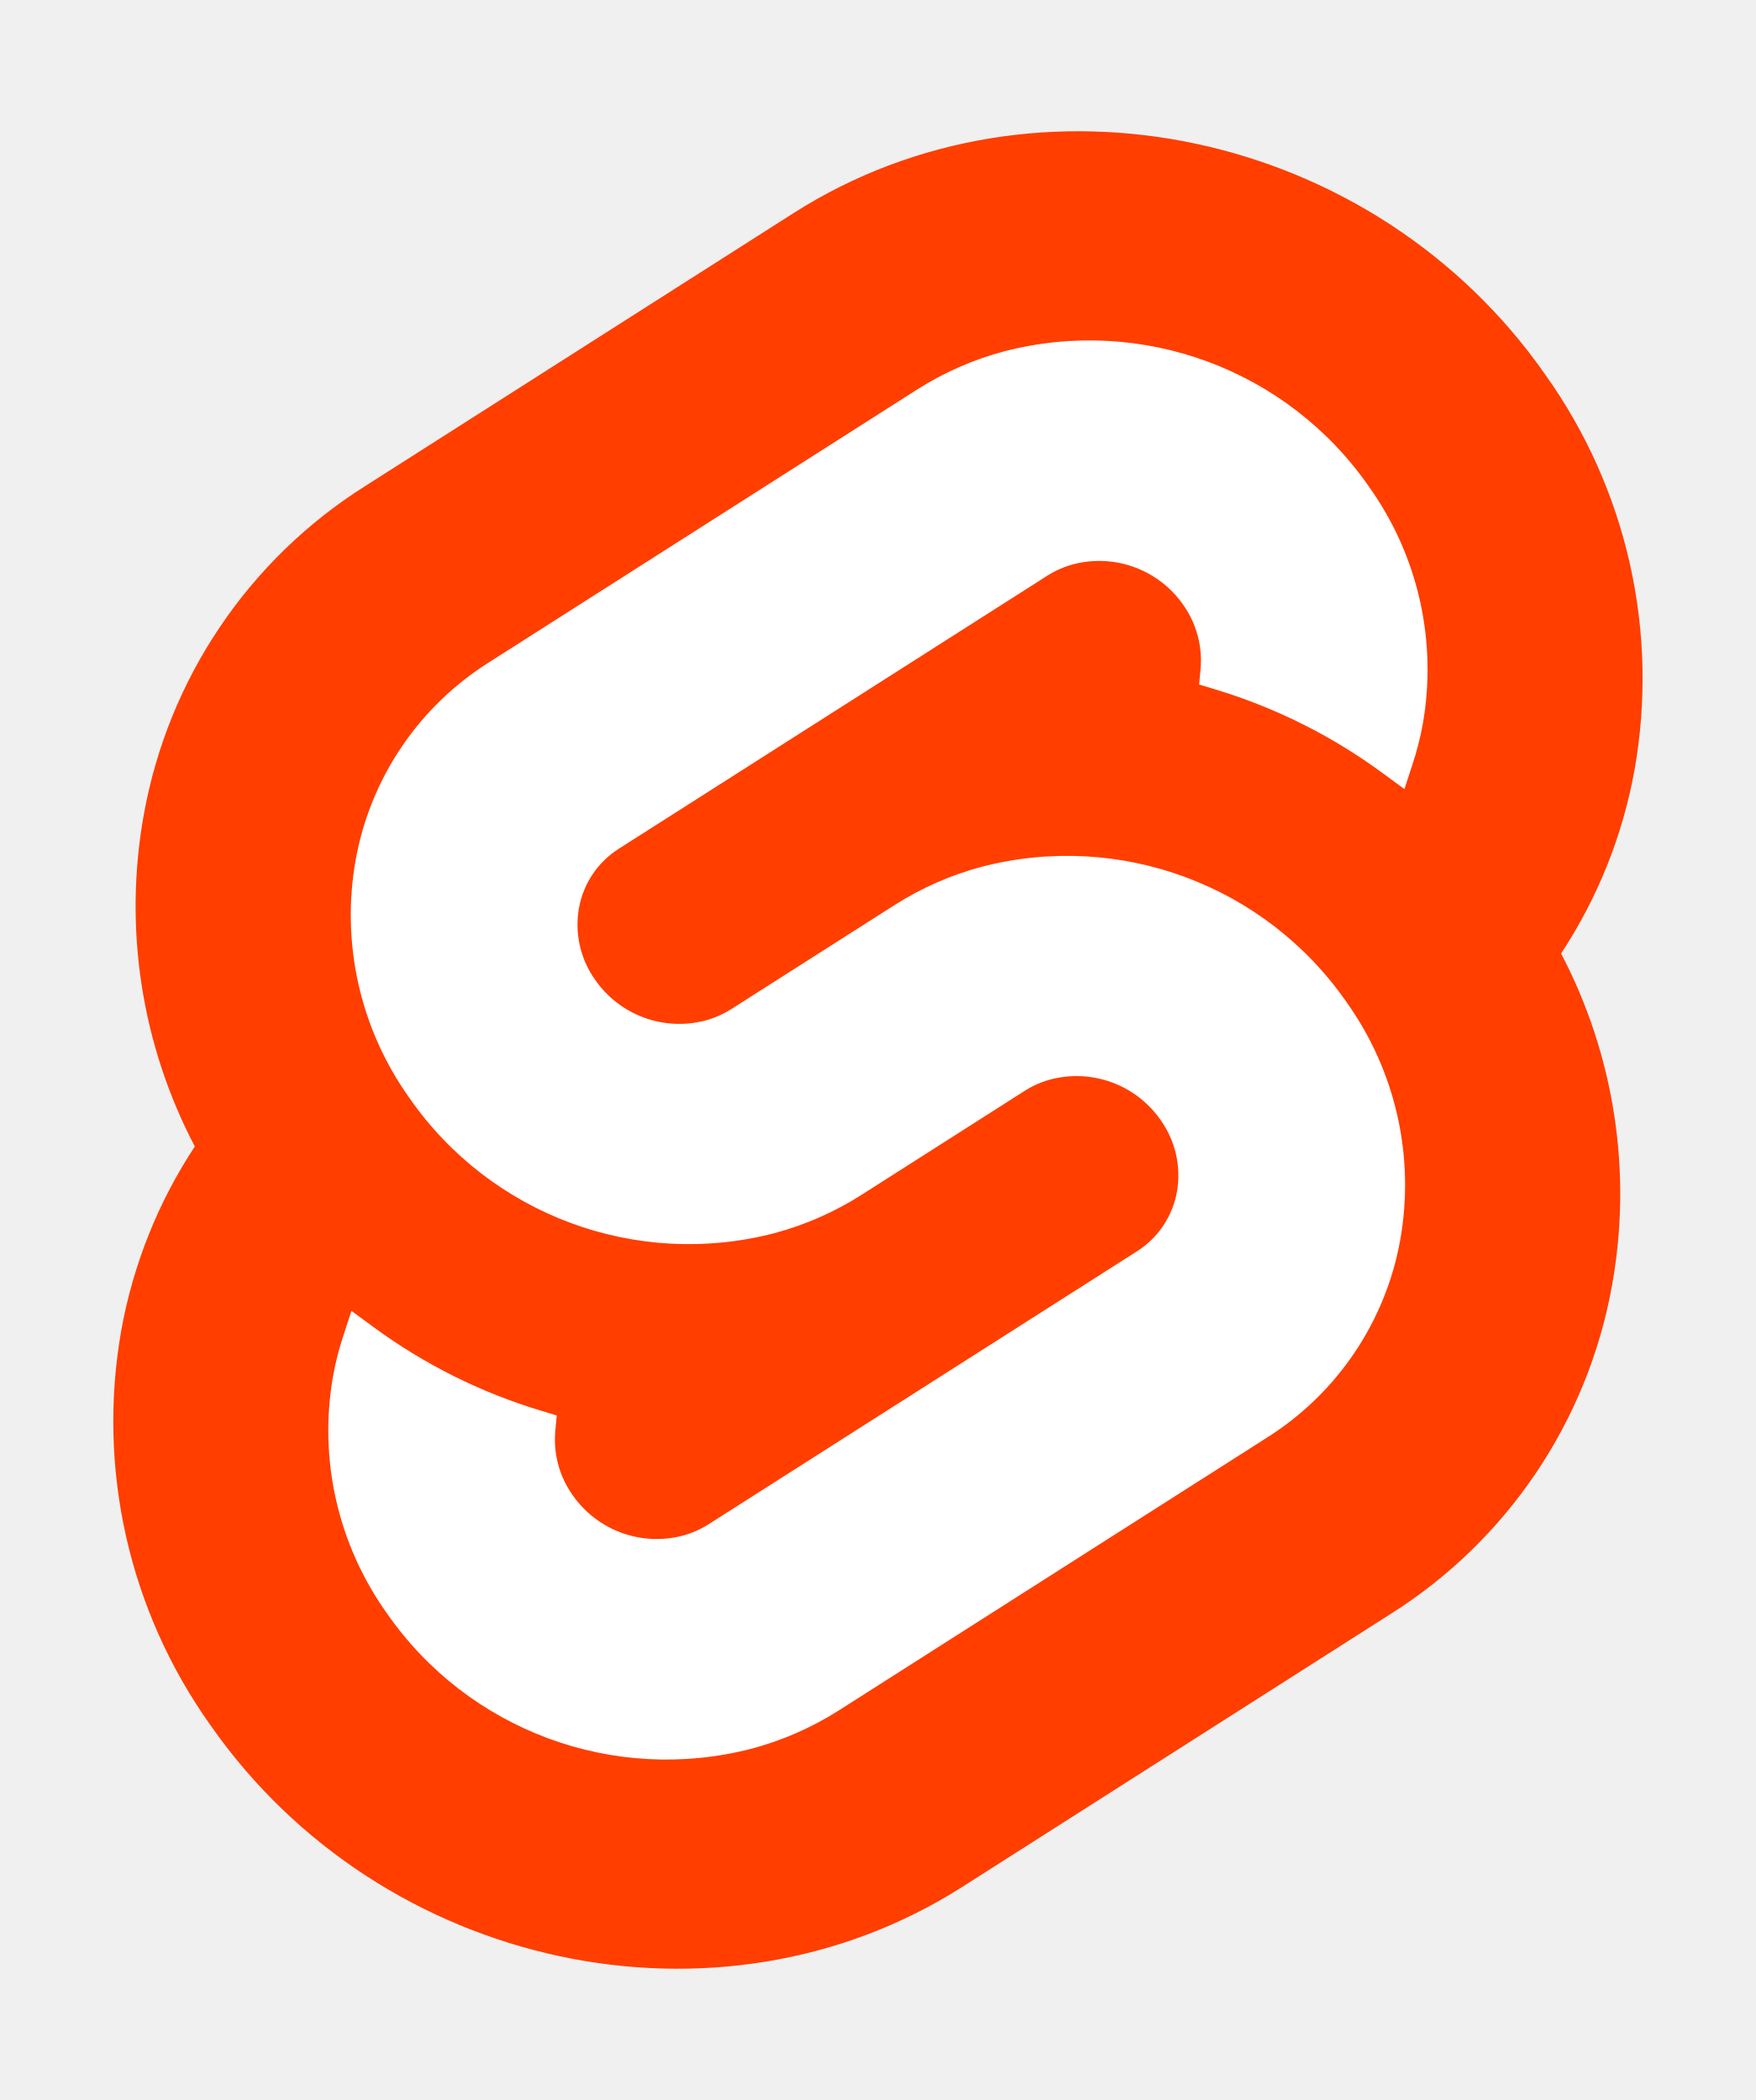
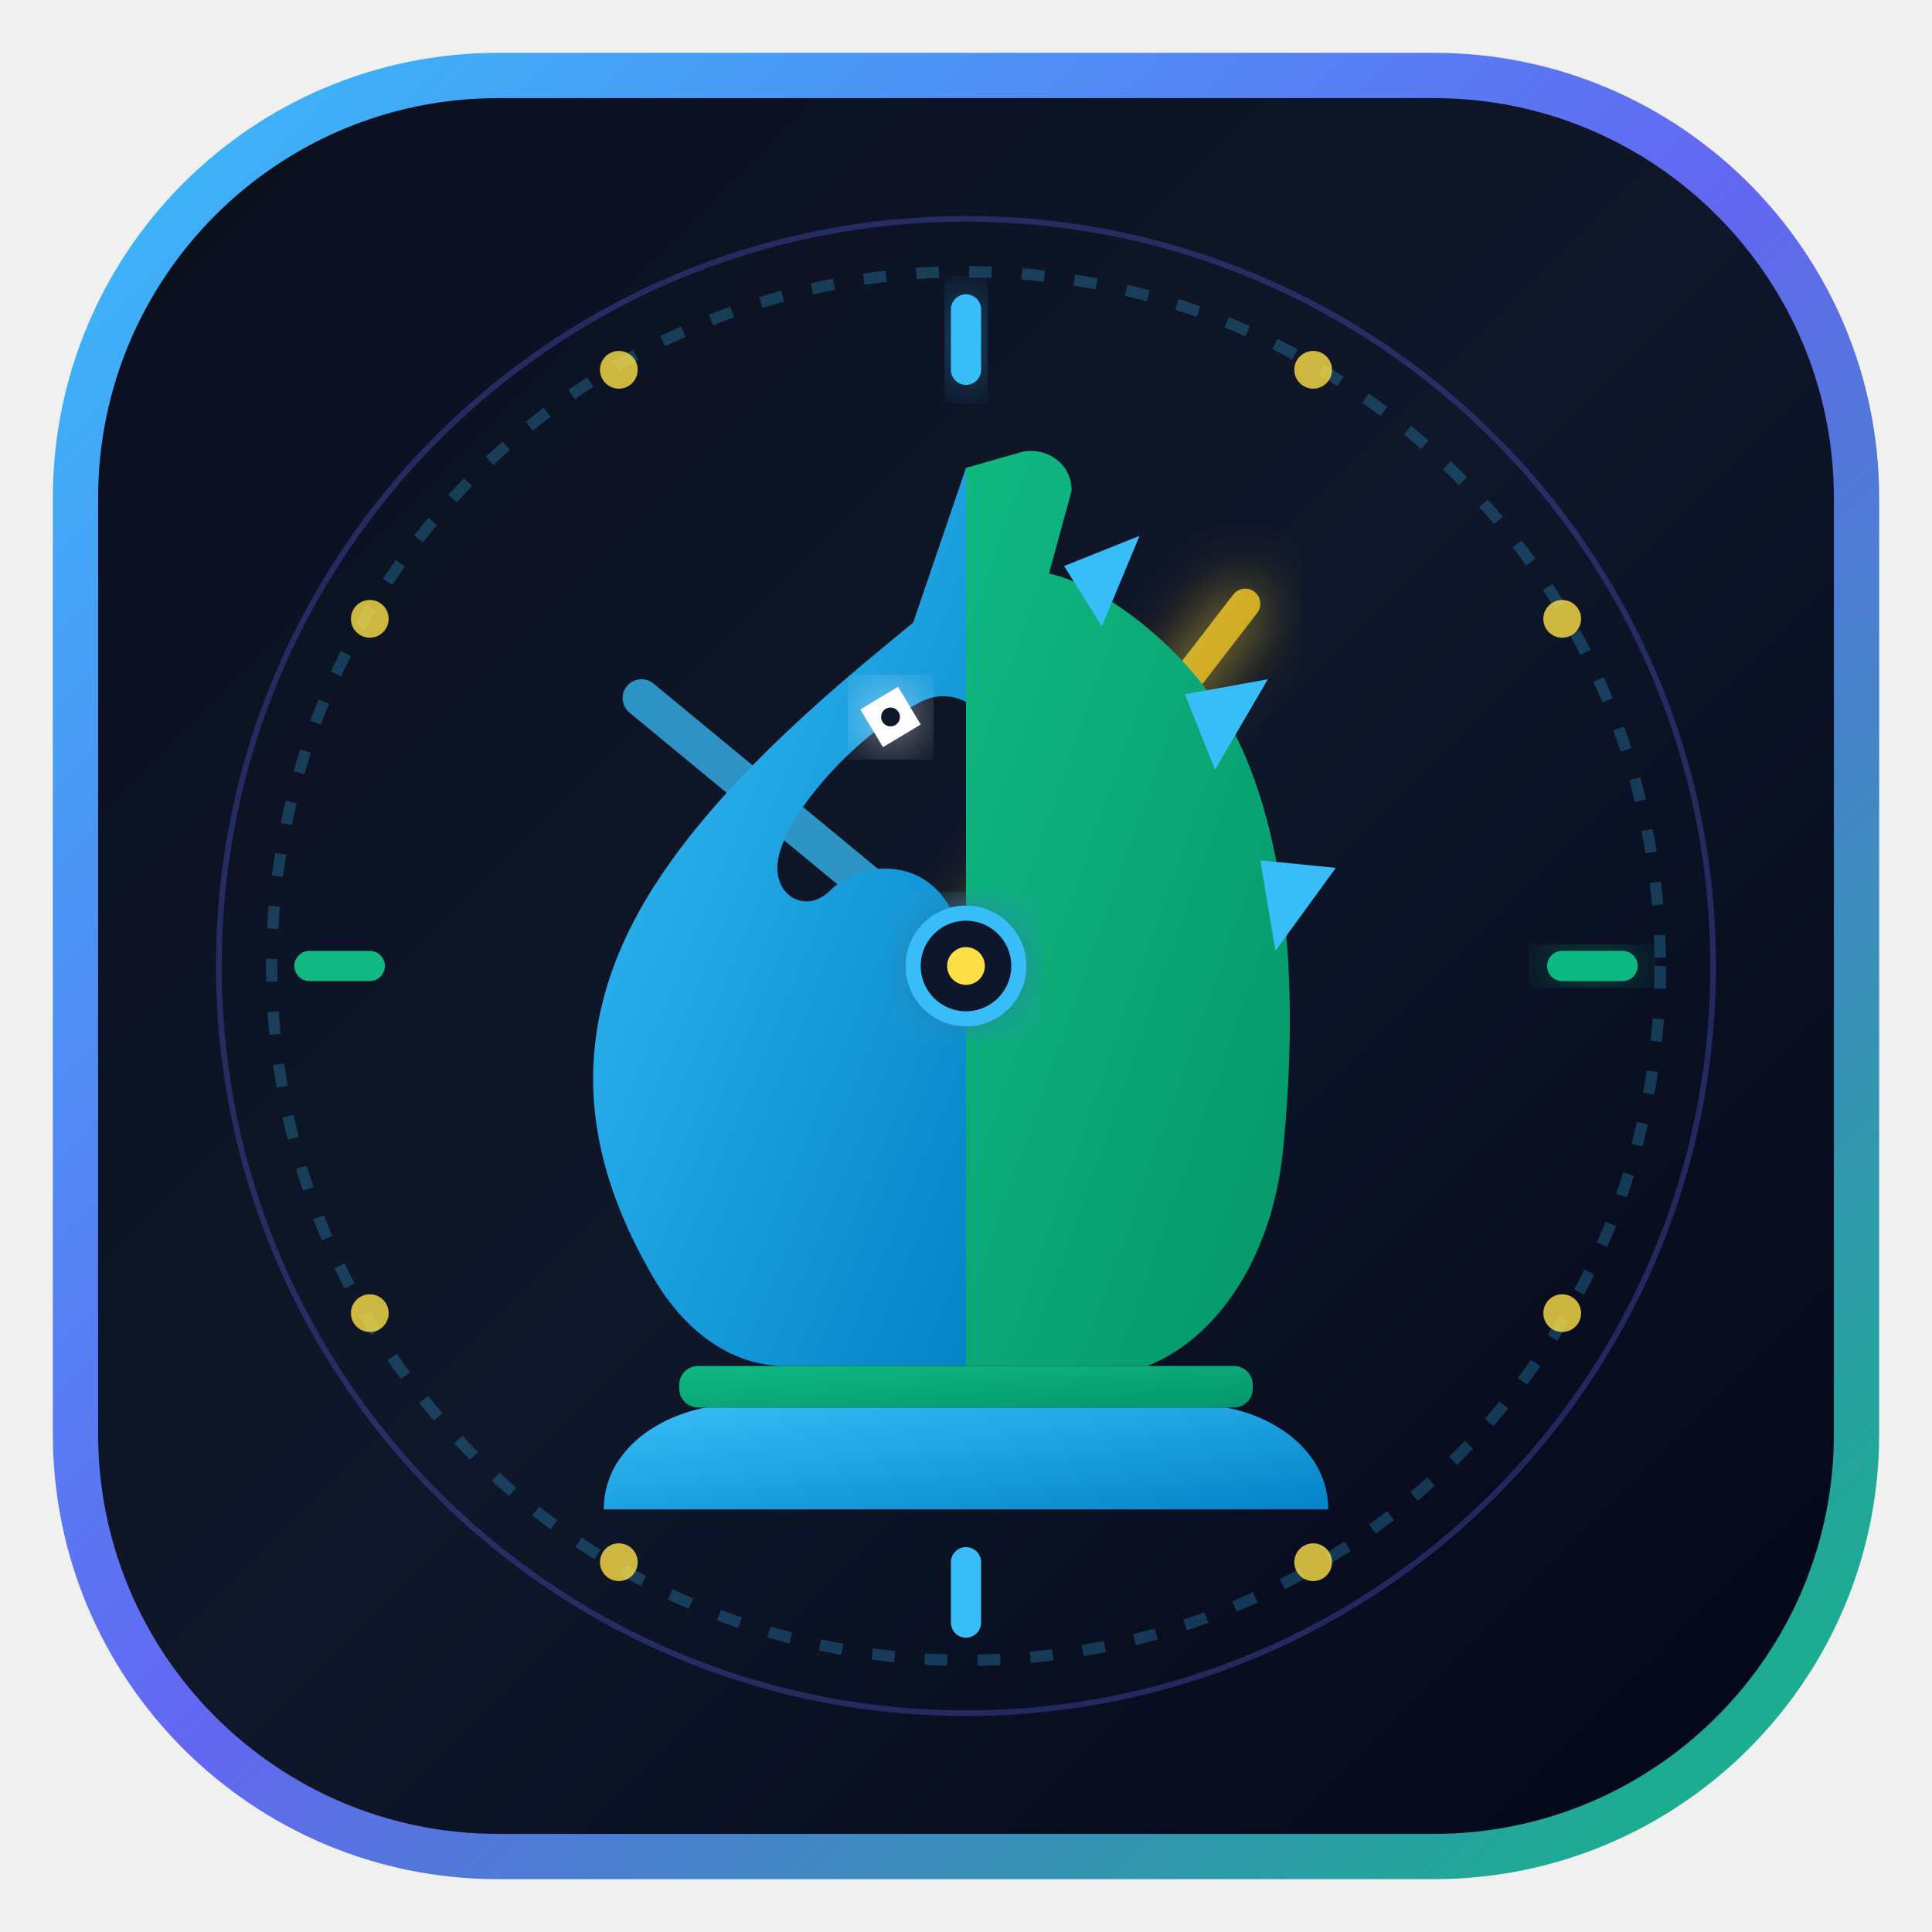
- <svg xmlns="http://www.w3.org/2000/svg" width="107" height="128" viewBox="0 0 107 128">
-   <path d="M94.157 22.819c-10.4-14.885-30.94-19.297-45.792-9.835L22.282 29.608A29.92 29.92 0 0 0 8.764 49.65a31.5 31.5 0 0 0 3.108 20.231 30 30 0 0 0-4.477 11.183 31.9 31.9 0 0 0 5.448 24.116c10.402 14.887 30.942 19.297 45.791 9.835l26.083-16.624A29.92 29.92 0 0 0 98.235 78.35a31.53 31.53 0 0 0-3.105-20.232 30 30 0 0 0 4.474-11.182 31.88 31.88 0 0 0-5.447-24.116" style="fill:#ff3e00" />
-   <path d="M45.817 106.582a20.72 20.72 0 0 1-22.237-8.243 19.17 19.17 0 0 1-3.277-14.503 18 18 0 0 1 .624-2.435l.49-1.498 1.337.981a33.6 33.6 0 0 0 10.203 5.098l.97.294-.09.968a5.85 5.85 0 0 0 1.052 3.878 6.24 6.24 0 0 0 6.695 2.485 5.8 5.8 0 0 0 1.603-.704L69.27 76.28a5.43 5.43 0 0 0 2.45-3.631 5.8 5.8 0 0 0-.987-4.371 6.24 6.24 0 0 0-6.698-2.487 5.7 5.7 0 0 0-1.6.704l-9.953 6.345a19 19 0 0 1-5.296 2.326 20.72 20.72 0 0 1-22.237-8.243 19.17 19.17 0 0 1-3.277-14.502 17.99 17.99 0 0 1 8.13-12.052l26.081-16.623a19 19 0 0 1 5.3-2.329 20.72 20.72 0 0 1 22.237 8.243 19.17 19.17 0 0 1 3.277 14.503 18 18 0 0 1-.624 2.435l-.49 1.498-1.337-.98a33.6 33.6 0 0 0-10.203-5.1l-.97-.294.09-.968a5.86 5.86 0 0 0-1.052-3.878 6.24 6.24 0 0 0-6.696-2.485 5.8 5.8 0 0 0-1.602.704L37.73 51.72a5.42 5.42 0 0 0-2.449 3.63 5.79 5.79 0 0 0 .986 4.372 6.24 6.24 0 0 0 6.698 2.486 5.8 5.8 0 0 0 1.602-.704l9.952-6.342a19 19 0 0 1 5.295-2.328 20.72 20.72 0 0 1 22.237 8.242 19.17 19.17 0 0 1 3.277 14.503 18 18 0 0 1-8.13 12.053l-26.081 16.622a19 19 0 0 1-5.3 2.328" style="fill:#fff" />
+ <svg xmlns="http://www.w3.org/2000/svg" viewBox="0 0 512 512" width="100%" height="100%">
+   <defs>
+     <linearGradient id="bgGrad" x1="0%" y1="0%" x2="100%" y2="100%">
+       <stop offset="0%" stop-color="#0a0f1d" />
+       <stop offset="50%" stop-color="#0f172a" />
+       <stop offset="100%" stop-color="#020617" />
+     </linearGradient>
+     <linearGradient id="borderGrad" x1="0%" y1="0%" x2="100%" y2="100%">
+       <stop offset="0%" stop-color="#38bdf8" />
+       <stop offset="50%" stop-color="#6366f1" />
+       <stop offset="100%" stop-color="#10b981" />
+     </linearGradient>
+     <linearGradient id="knightLight" x1="0%" y1="0%" x2="100%" y2="100%">
+       <stop offset="0%" stop-color="#38bdf8" />
+       <stop offset="100%" stop-color="#0284c7" />
+     </linearGradient>
+     <linearGradient id="knightDark" x1="0%" y1="0%" x2="100%" y2="100%">
+       <stop offset="0%" stop-color="#10b981" />
+       <stop offset="100%" stop-color="#059669" />
+     </linearGradient>
+     <linearGradient id="goldGrad" x1="0%" y1="0%" x2="100%" y2="100%">
+       <stop offset="0%" stop-color="#fde047" />
+       <stop offset="100%" stop-color="#eab308" />
+     </linearGradient>
+     <filter id="glow" x="-20%" y="-20%" width="140%" height="140%">
+       <feGaussianBlur stdDeviation="8" result="blur" />
+       <feComposite in="SourceGraphic" in2="blur" operator="over" />
+     </filter>
+   </defs>
+   <rect x="20" y="20" width="472" height="472" rx="112" fill="url(#bgGrad)" stroke="url(#borderGrad)" stroke-width="12" />
+   <circle cx="256" cy="256" r="184" fill="none" stroke="#38bdf8" stroke-width="3" stroke-opacity="0.25" stroke-dasharray="6 8" />
+   <circle cx="256" cy="256" r="198" fill="none" stroke="#6366f1" stroke-width="1.5" stroke-opacity="0.3" />
+   <rect x="252" y="78" width="8" height="24" rx="4" fill="#38bdf8" filter="url(#glow)" />
+   <rect x="410" y="252" width="24" height="8" rx="4" fill="#10b981" filter="url(#glow)" />
+   <rect x="252" y="410" width="8" height="24" rx="4" fill="#38bdf8" />
+   <rect x="78" y="252" width="24" height="8" rx="4" fill="#10b981" />
+   <circle cx="348" cy="98" r="5" fill="#fde047" opacity="0.8" />
+   <circle cx="414" cy="164" r="5" fill="#fde047" opacity="0.8" />
+   <circle cx="414" cy="348" r="5" fill="#fde047" opacity="0.8" />
+   <circle cx="348" cy="414" r="5" fill="#fde047" opacity="0.8" />
+   <circle cx="164" cy="414" r="5" fill="#fde047" opacity="0.8" />
+   <circle cx="98" cy="348" r="5" fill="#fde047" opacity="0.8" />
+   <circle cx="98" cy="164" r="5" fill="#fde047" opacity="0.8" />
+   <circle cx="164" cy="98" r="5" fill="#fde047" opacity="0.8" />
+   <line x1="256" y1="256" x2="330" y2="160" stroke="url(#goldGrad)" stroke-width="8" stroke-linecap="round" filter="url(#glow)" opacity="0.85" />
+   <line x1="256" y1="256" x2="170" y2="185" stroke="#38bdf8" stroke-width="10" stroke-linecap="round" opacity="0.75" />
+   <path d="M 160 400 L 352 400 C 352 386 340 376 325 373 L 187 373 C 172 376 160 386 160 400 Z" fill="url(#knightLight)" />
+   <rect x="180" y="362" width="152" height="11" rx="5" fill="url(#knightDark)" />
+   <path d="   M 256 124   L 242 165   C 230 175 198 200 178 228   C 152 264 150 300 174 340   C 182 353 194 362 208 362   L 256 362   L 256 260   C 256 226 230 226 220 236   C 214 242 206 238 206 230   C 206 218 226 195 244 186   C 248 184 252 184 256 186   Z  " fill="url(#knightLight)" />
+   <path d="   M 256 124   L 270 120   C 276 118 284 122 284 130   L 278 152   C 292 155 316 172 328 196   C 342 225 344 265 340 305   C 337 334 322 355 304 362   L 256 362   L 256 186   Z  " fill="url(#knightDark)" />
+   <path d="M 282 150 L 302 142 L 292 166 Z" fill="#38bdf8" />
+   <path d="M 314 184 L 336 180 L 322 204 Z" fill="#38bdf8" />
+   <path d="M 334 228 L 354 230 L 338 252 Z" fill="#38bdf8" />
+   <polygon points="228,188 238,182 244,192 234,198" fill="#ffffff" filter="url(#glow)" />
+   <circle cx="236" cy="190" r="2.5" fill="#0f172a" />
+   <circle cx="256" cy="256" r="14" fill="#0f172a" stroke="#38bdf8" stroke-width="4" filter="url(#glow)" />
+   <circle cx="256" cy="256" r="5" fill="#fde047" />
</svg>
